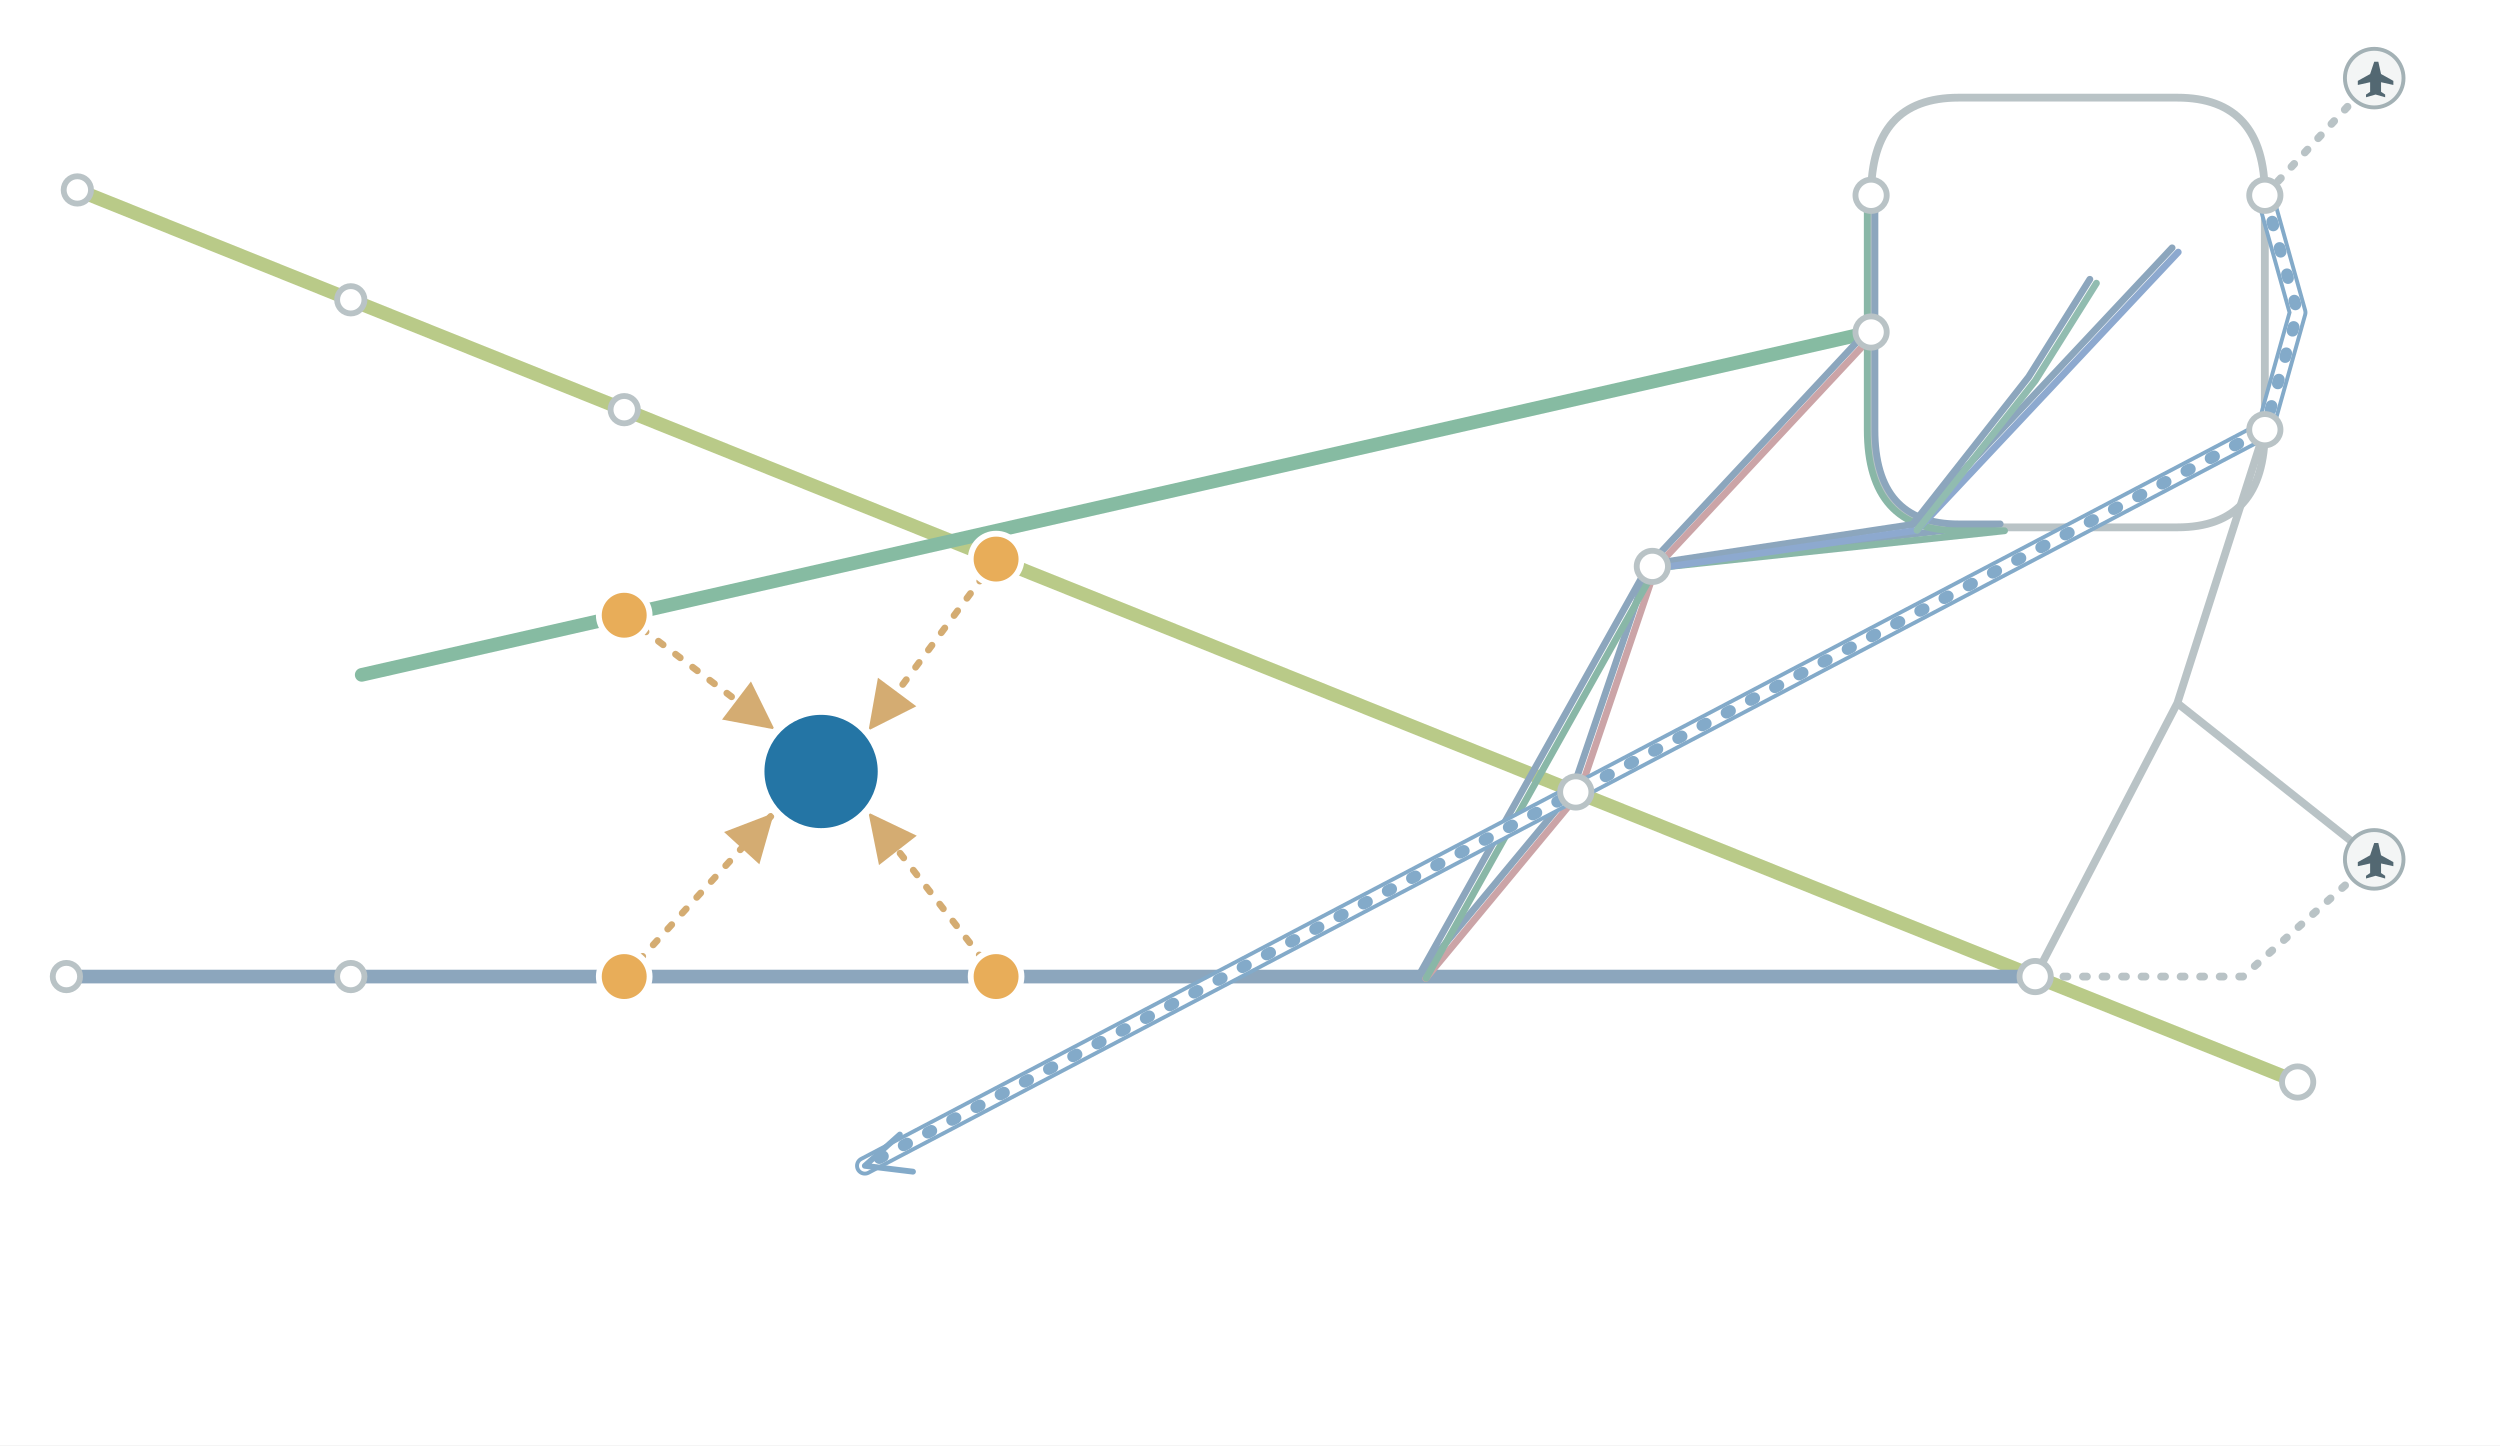
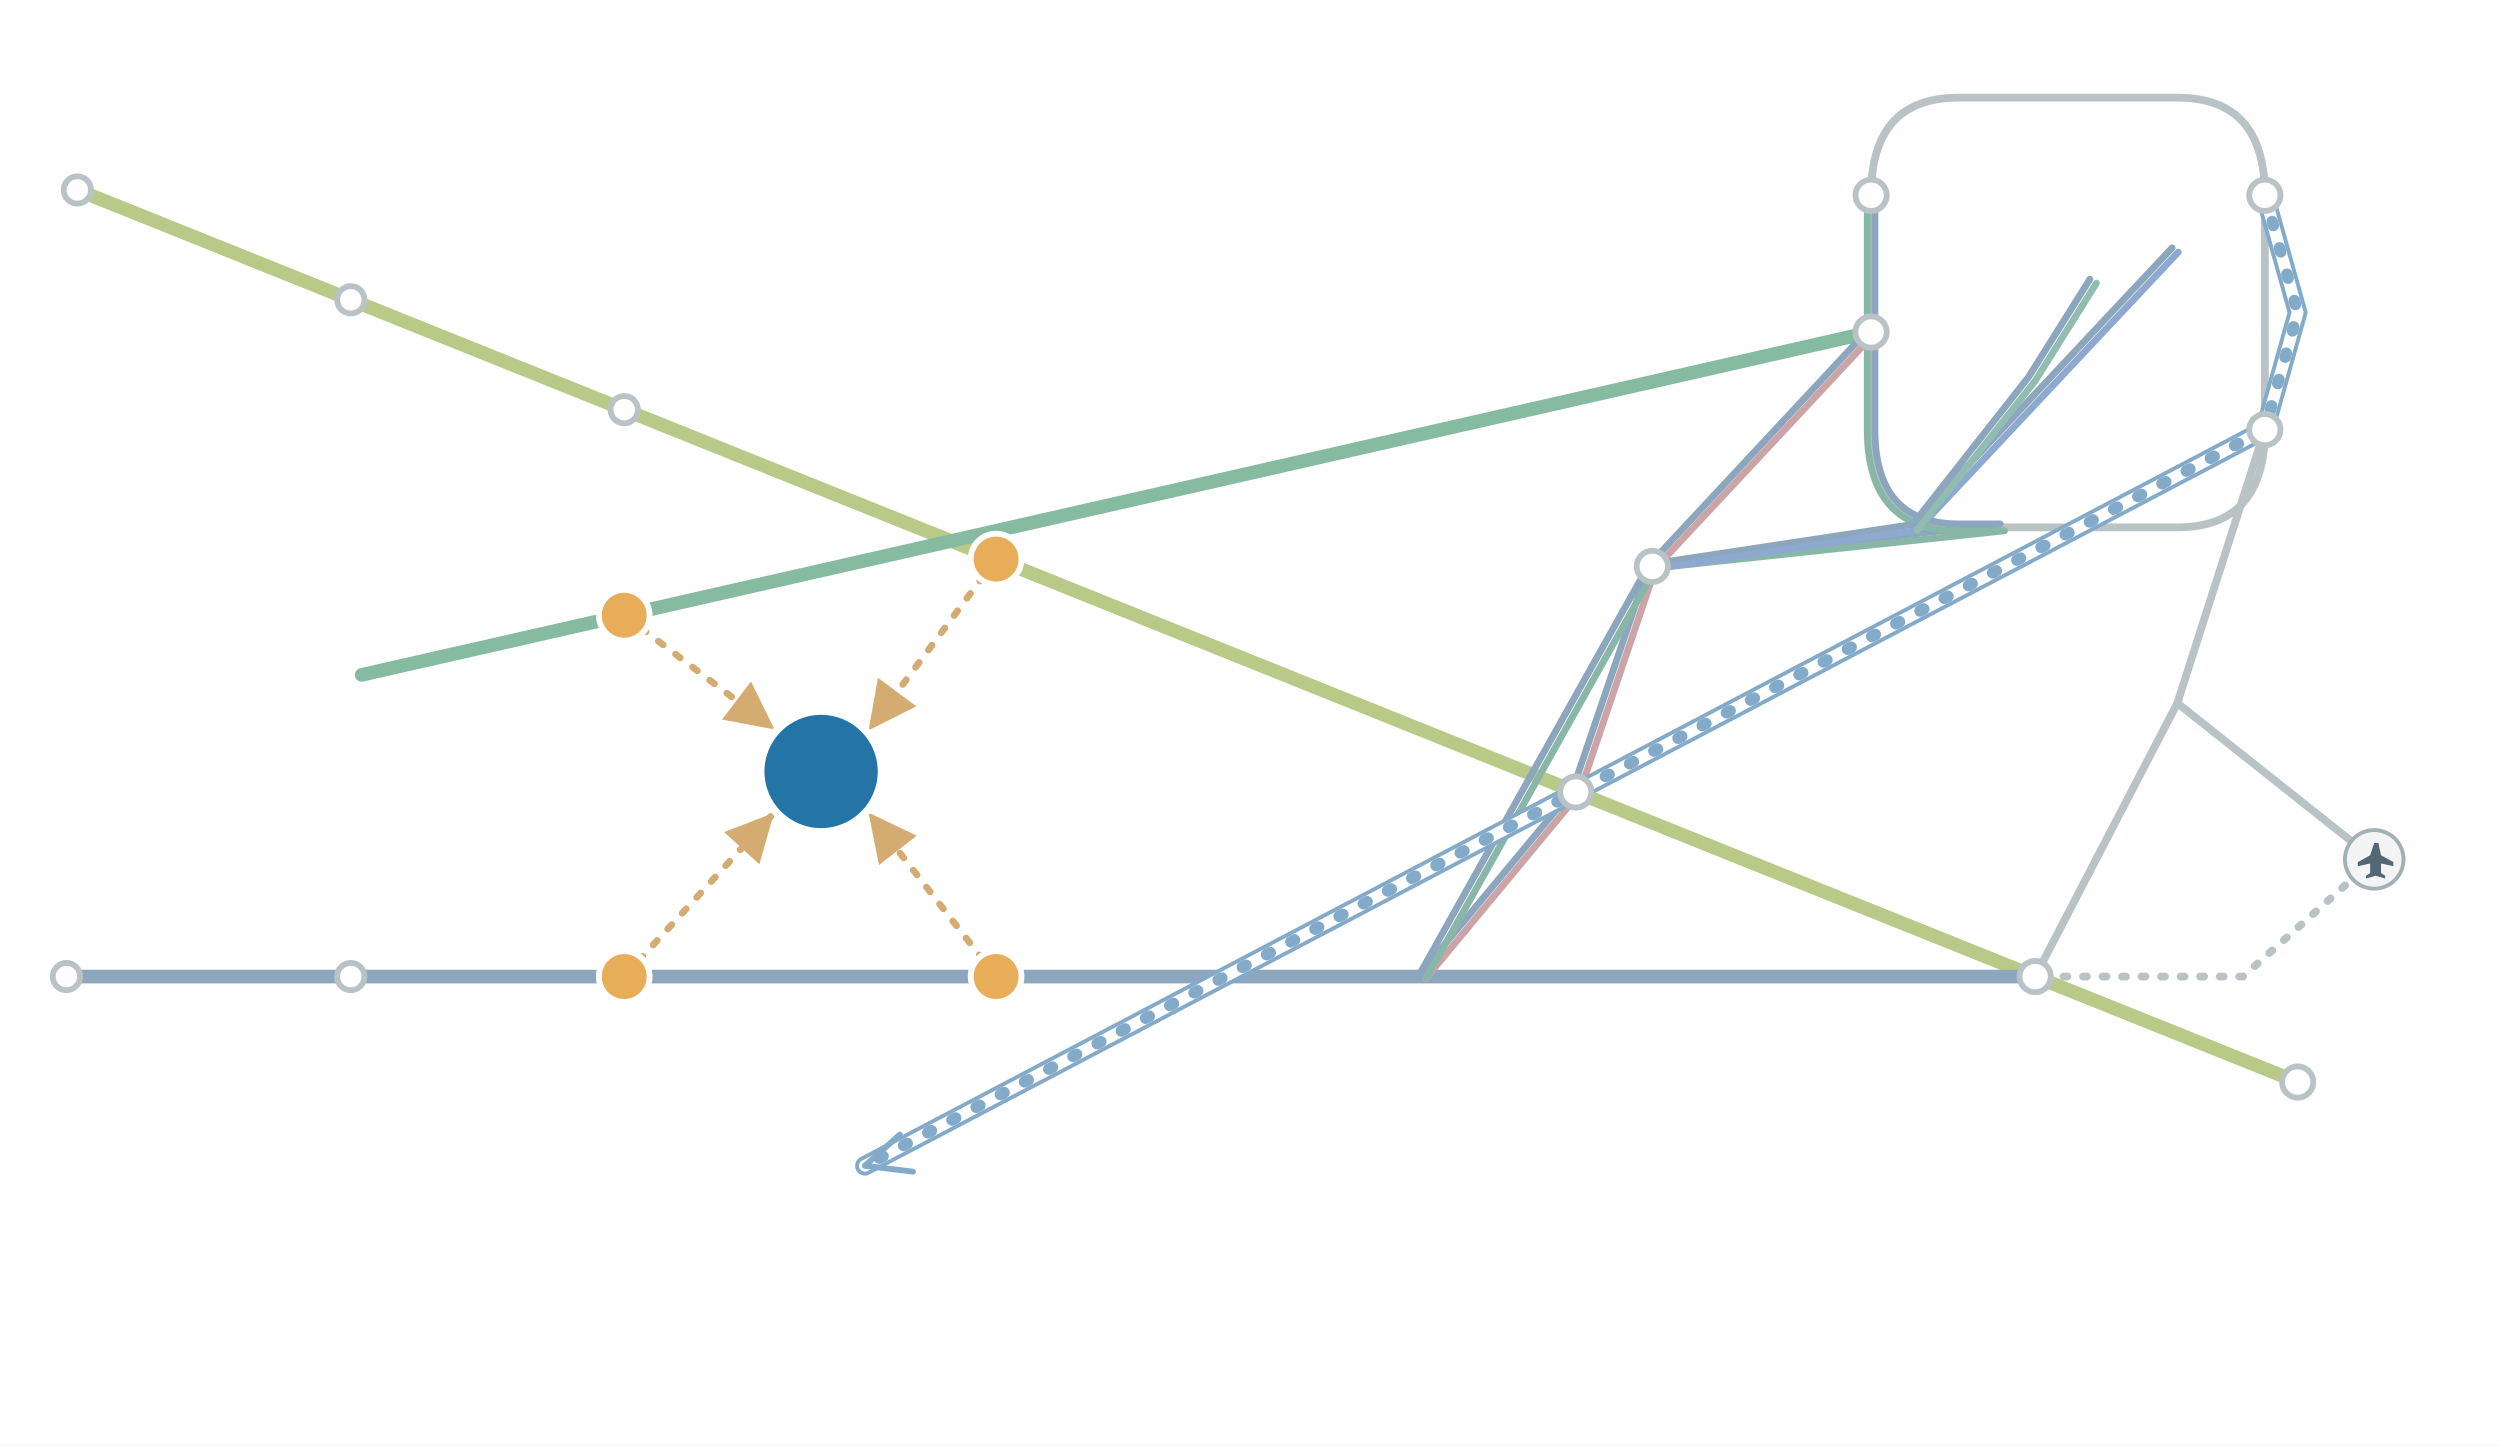
<svg xmlns="http://www.w3.org/2000/svg" id="diagram" viewBox="-40 0 1280 740" role="img" aria-labelledby="map-title map-desc">
  <style>
    .rail { fill: none; stroke-linecap: round; stroke-linejoin: round; }
  </style>
  <defs>
    <marker id="arrow" viewBox="0 0 10 10" refX="9" refY="5" markerWidth="7" markerHeight="7" orient="auto">
      <path d="M0 0 L10 5 L0 10 Z" fill="#d4ac72" />
    </marker>
    <g id="plane" fill="#536872">
      <path d="M0 -12 L3 -12 L5 -3 L14 2 L14 5 L5 3 L5 10 L8 12 L8 14 L1 12 L-6 14 L-6 12 L-3 10 L-3 3 L-12 5 L-12 2 L-3 -3 Z" />
    </g>
  </defs>
  <rect x="-40" width="1280" height="740" fill="#fff" />
  <g id="routes">
    <path d="M 962.8 50 H 1074.8 Q 1119.6 50 1119.6 100 V 220 Q 1119.6 270 1074.8 270 H 962.8 Q 918 270 918 220 V 100 Q 918 50 962.8 50 Z" stroke="#b9c3c6" stroke-width="4" class="rail" />
    <path d="M -0.4 97.25 L 1136.4 554" stroke="#b9ca88" stroke-width="7" class="rail" />
    <path d="M 145.2 345.526 L 918 170" stroke="#86bba2" stroke-width="7" class="rail" />
    <path d="M -6 500 H 1002" stroke="#8ca6bd" stroke-width="7" class="rail" />
    <path d="M 686.832 499 L 765.008 404.8 L 804.32 289.2 L 916.544 168.9" stroke="#8ca6bd" stroke-width="3.5" class="rail" />
    <path d="M 689.968 501 L 768.592 406.2 L 807.68 290.8 L 919.456 171.1" stroke="#cba4a7" stroke-width="3.5" class="rail" />
    <path d="M 686.608 499.2 L 804.208 289.2 L 984.08 268.25 H 962.8 Q 919.96 268.25 919.96 220 V 100" stroke="#8ca6bd" stroke-width="3.5" class="rail" />
    <path d="M 690.192 500.8 L 807.792 290.8 L 986.32 271.75 H 962.8 Q 916.04 271.75 916.04 220 V 100" stroke="#89b7a7" stroke-width="3.5" class="rail" />
    <path d="M 804.432 288.9 L 939.28 268.5 L 1072.112 126.9" stroke="#8ca6bd" stroke-width="3.5" class="rail" />
    <path d="M 807.568 291.1 L 941.52 271.5 L 1075.248 129.1" stroke="#8da9cf" stroke-width="3.5" class="rail" />
    <path d="M 939.28 268.5 L 998.64 193 L 1030 143" stroke="#8ca6bd" stroke-width="3.5" class="rail" />
    <path d="M 941.52 271.5 L 1002 195 L 1033.36 145" stroke="#91bcb0" stroke-width="3.5" class="rail" />
    <path d="M 1119.6 220 L 1074.8 360 L 1002 500 M 1074.8 360 L 1175.6 440" stroke="#b9c3c6" stroke-width="4" class="rail" />
-     <path d="M 1119.6 100 L 1175.6 40 M 1175.6 440 L 1108.4 500 H 1002" stroke="#b9c3c6" stroke-width="4" stroke-dasharray="2 8" class="rail" />
+     <path d="M 1175.6 440 L 1108.4 500 H 1002" stroke="#b9c3c6" stroke-width="4" stroke-dasharray="2 8" class="rail" />
    <path d="M 1119.6 100 L 1136.4 160 L 1119.6 220 L 402.8 596.89" stroke="#83aac9" stroke-width="10" class="rail" />
    <path d="M 1119.6 100 L 1136.4 160 L 1119.6 220 L 402.8 596.89" stroke="#fff" stroke-width="6" class="rail" />
    <path d="M 1119.6 100 L 1136.4 160 L 1119.6 220 L 402.8 596.89" stroke="#83aac9" stroke-width="6" stroke-dasharray="2 12" class="rail" />
    <path d="M 402.8 596.89 L 420.72 580.89 M 402.8 596.89 L 427.44 599.89" stroke="#83aac9" stroke-width="3" class="rail" />
  </g>
  <g id="shuttles" fill="none" stroke="#d4ac72" stroke-width="3.5" stroke-dasharray="3 8" stroke-linecap="round" marker-end="url(#arrow)">
    <path d="M 279.6 315 L 354.64 372" />
    <path d="M 470 286.25 L 406.16 372" />
    <path d="M 279.6 500 L 354.64 418" />
    <path d="M 470 500 L 406.16 418" />
  </g>
  <g id="stations">
    <circle cx="-0.4" cy="97.25" r="7" fill="#fff" stroke="#b9c3c6" stroke-width="3" />
    <circle cx="139.6" cy="153.5" r="7" fill="#fff" stroke="#b9c3c6" stroke-width="3" />
    <circle cx="279.6" cy="209.75" r="7" fill="#fff" stroke="#b9c3c6" stroke-width="3" />
    <circle cx="-6" cy="500" r="7" fill="#fff" stroke="#b9c3c6" stroke-width="3" />
    <circle cx="139.6" cy="500" r="7" fill="#fff" stroke="#b9c3c6" stroke-width="3" />
    <circle cx="918" cy="100" r="8" fill="#fff" stroke="#b9c3c6" stroke-width="3" />
    <circle cx="918" cy="170" r="8" fill="#fff" stroke="#b9c3c6" stroke-width="3" />
    <circle cx="1119.6" cy="100" r="8" fill="#fff" stroke="#b9c3c6" stroke-width="3" />
    <circle cx="1119.6" cy="220" r="8" fill="#fff" stroke="#b9c3c6" stroke-width="3" />
    <circle cx="806" cy="290" r="8" fill="#fff" stroke="#b9c3c6" stroke-width="3" />
    <circle cx="766.8" cy="405.5" r="8" fill="#fff" stroke="#b9c3c6" stroke-width="3" />
    <circle cx="1002" cy="500" r="8" fill="#fff" stroke="#b9c3c6" stroke-width="3" />
    <circle cx="1136.4" cy="554" r="8" fill="#fff" stroke="#b9c3c6" stroke-width="3" />
    <circle cx="279.6" cy="315" r="13" fill="#e8ad59" stroke="#fff" stroke-width="3" />
    <circle cx="470" cy="286.25" r="13" fill="#e8ad59" stroke="#fff" stroke-width="3" />
    <circle cx="279.6" cy="500" r="13" fill="#e8ad59" stroke="#fff" stroke-width="3" />
    <circle cx="470" cy="500" r="13" fill="#e8ad59" stroke="#fff" stroke-width="3" />
    <circle cx="380.4" cy="395" r="31" fill="#2475a5" stroke="#fff" stroke-width="4" />
-     <circle cx="1175.6" cy="40" r="15" fill="#f3f5f5" stroke="#a3b1b5" stroke-width="2" />
-     <use href="#plane" transform="translate(1175.6,40) scale(.7)" />
    <circle cx="1175.6" cy="440" r="15" fill="#f3f5f5" stroke="#a3b1b5" stroke-width="2" />
    <use href="#plane" transform="translate(1175.6,440) scale(.7)" />
  </g>
</svg>
